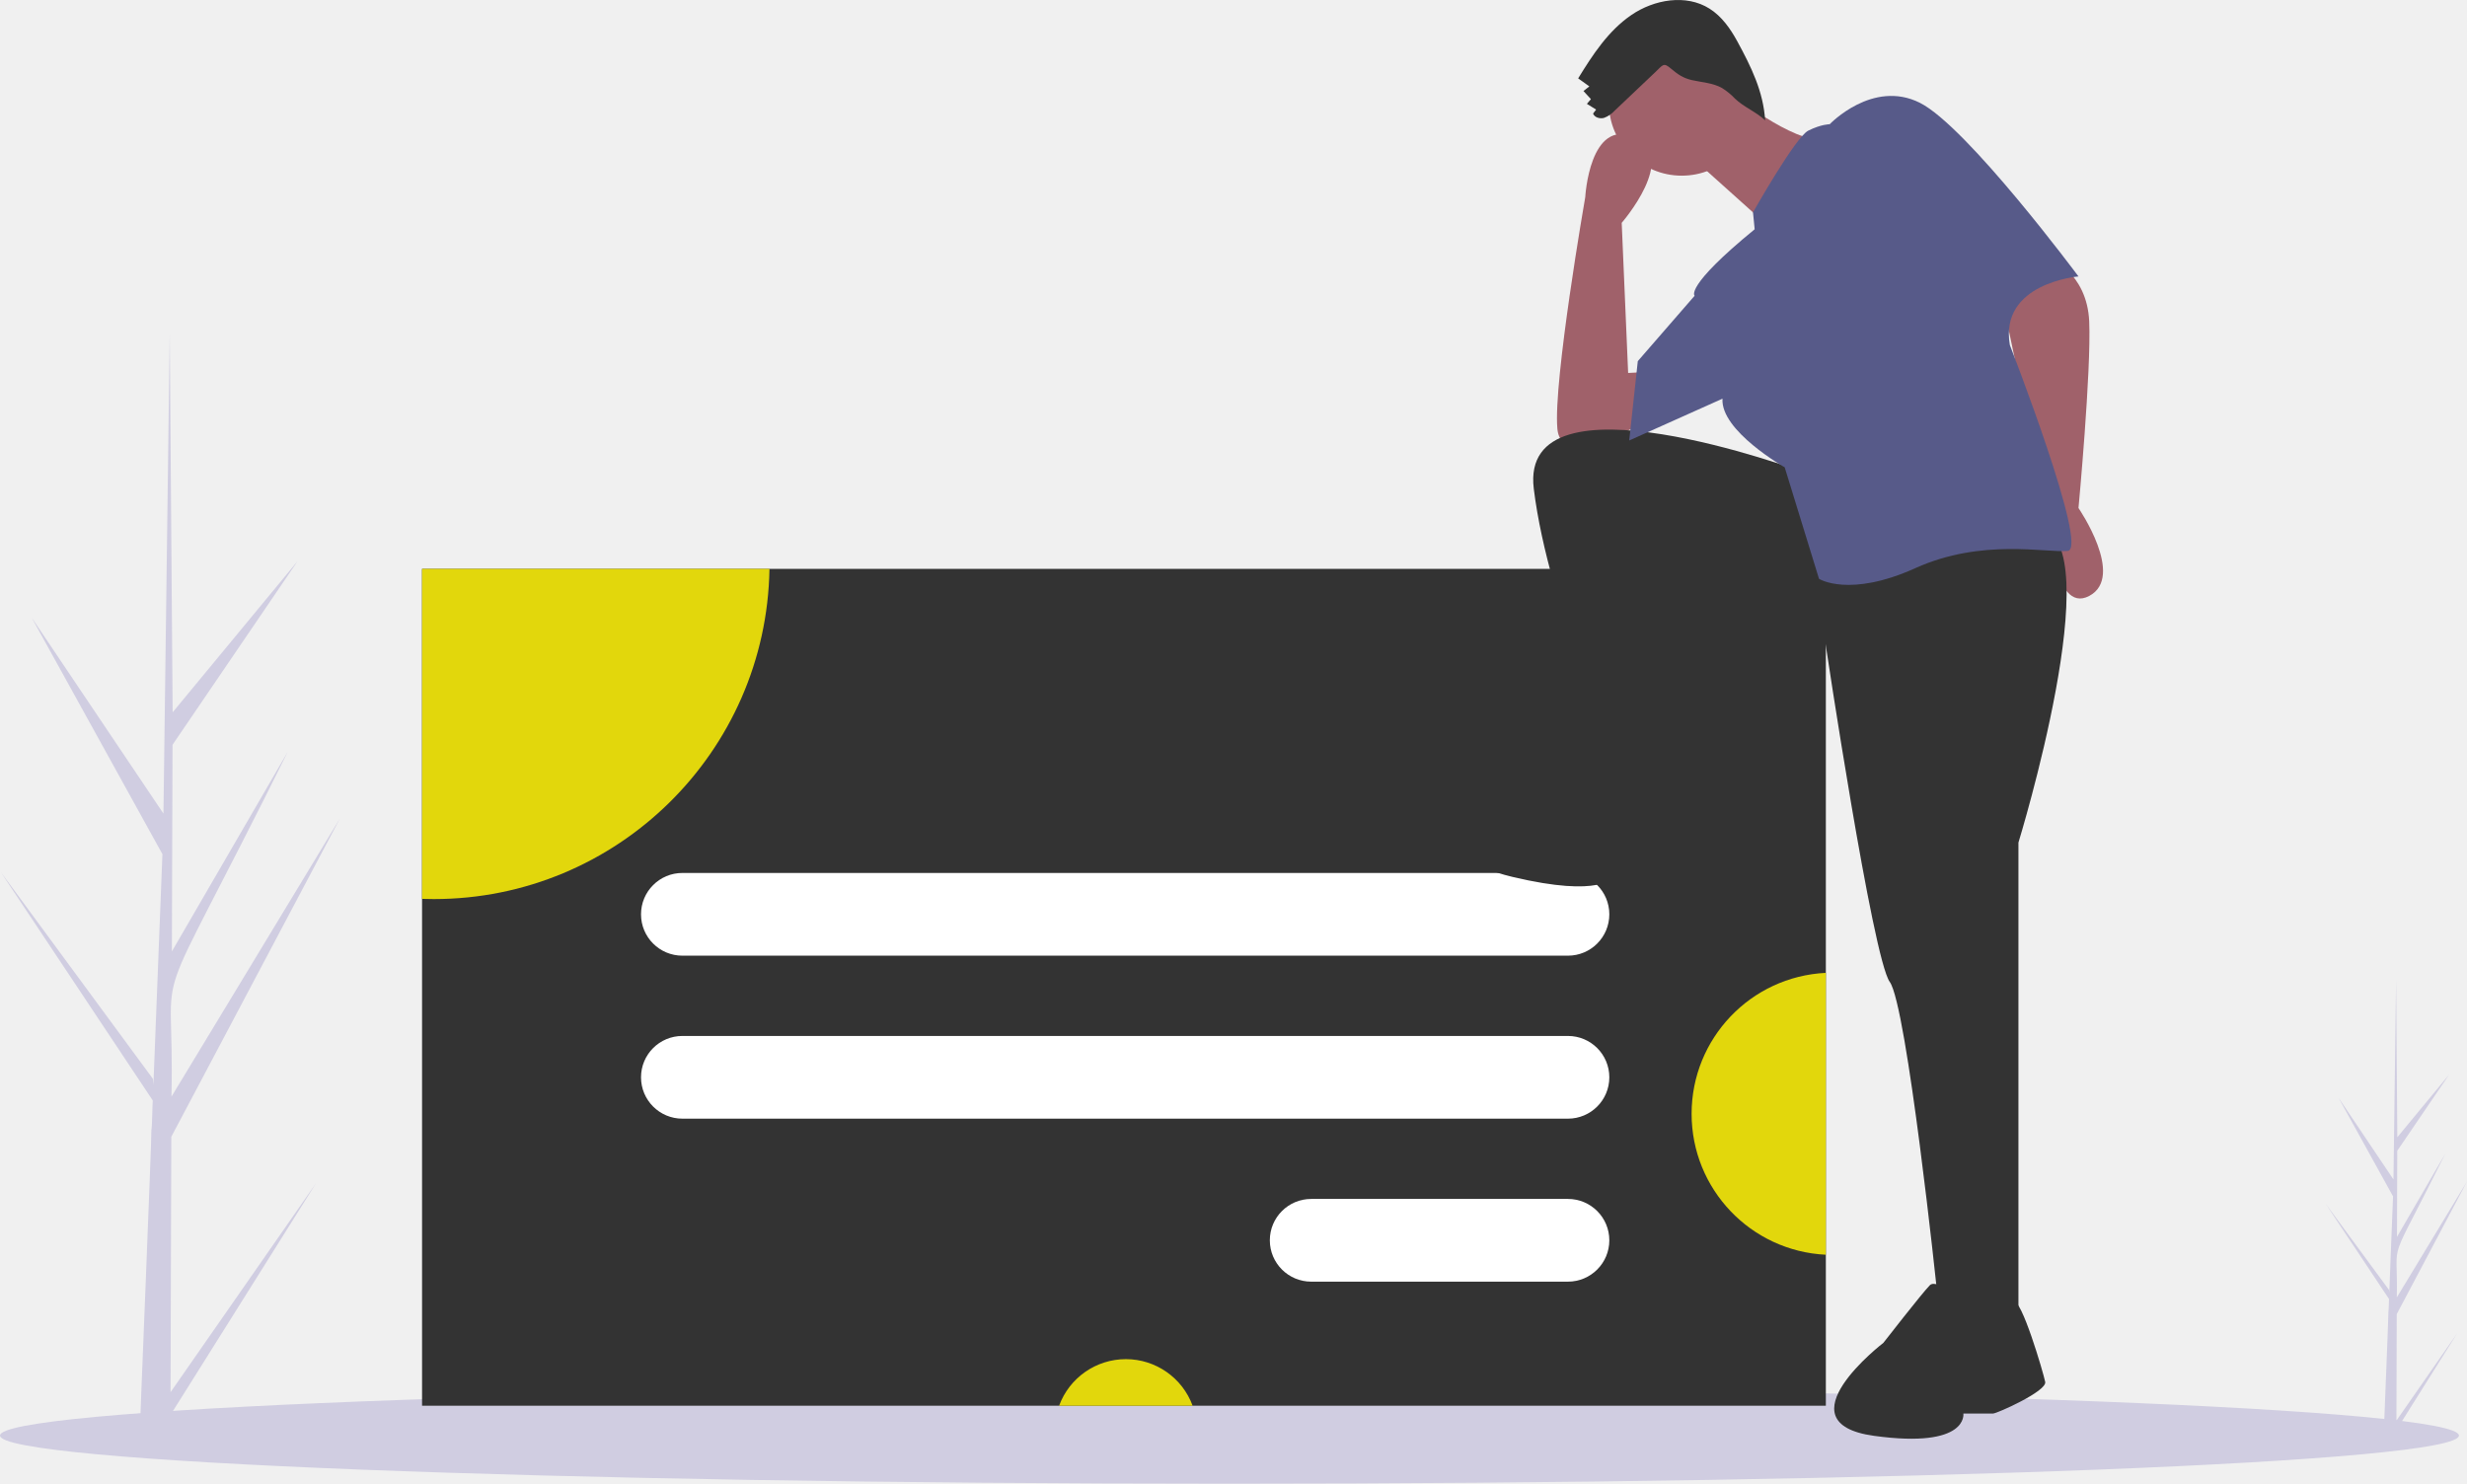
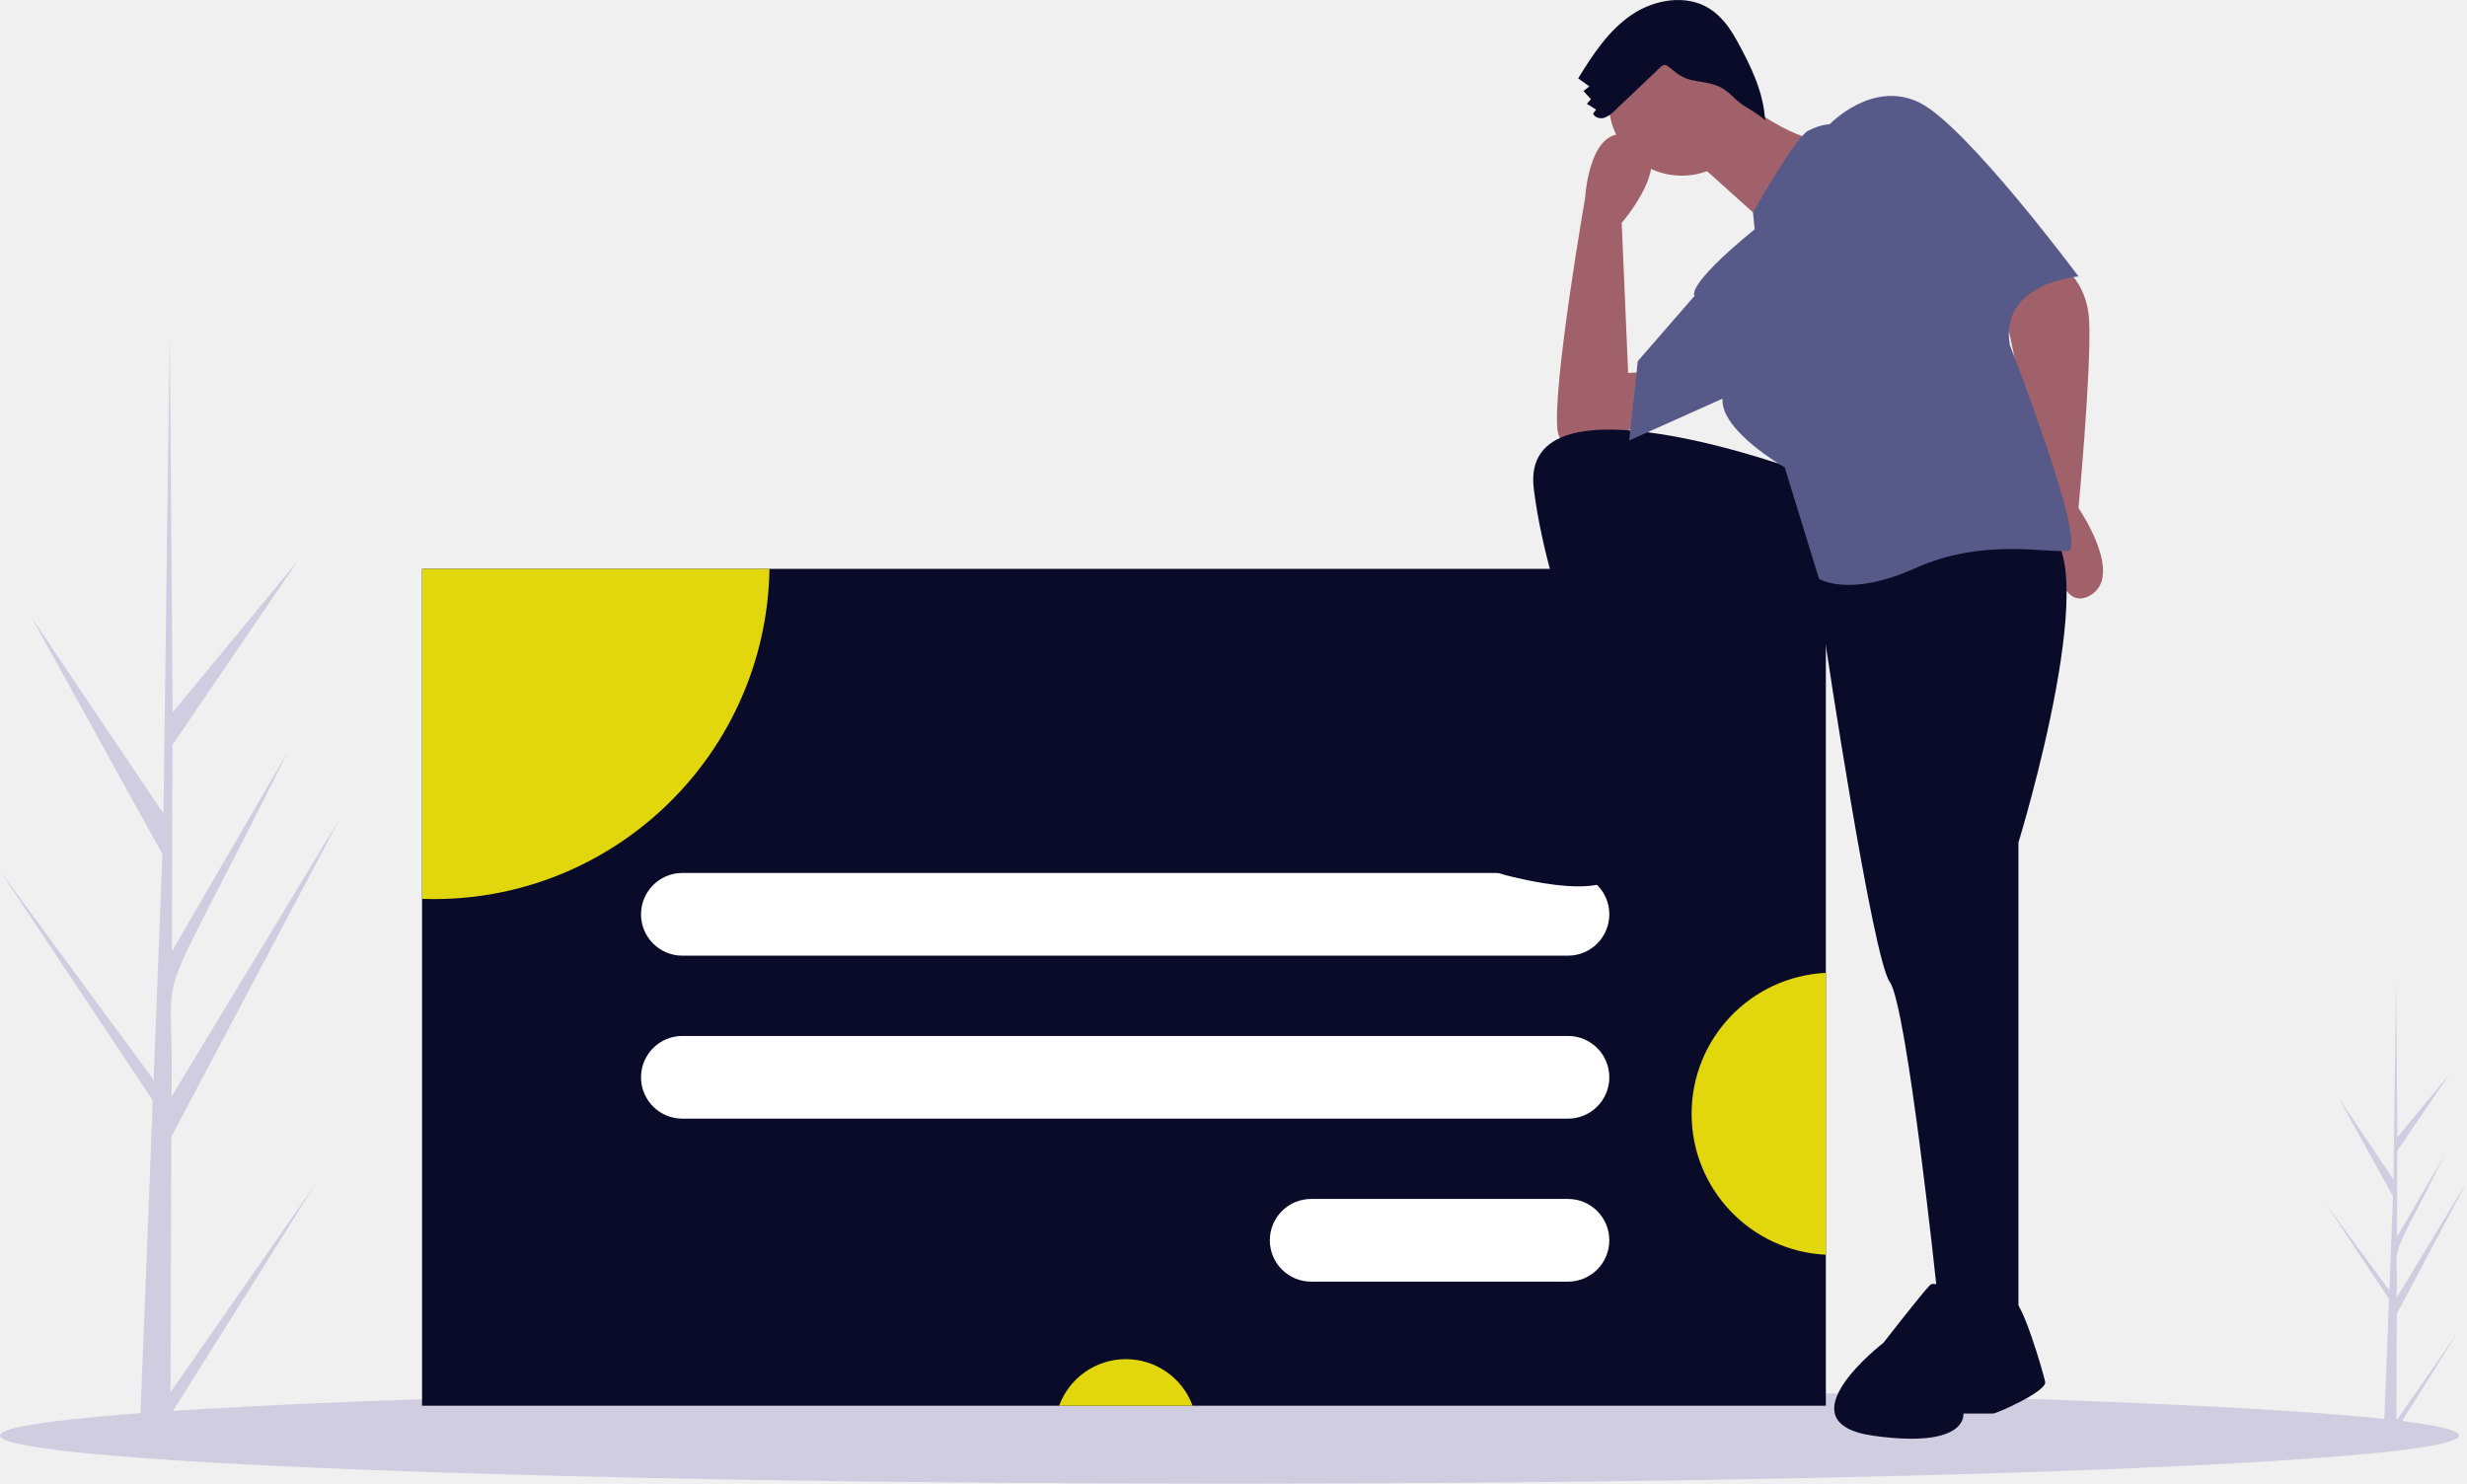
<svg xmlns="http://www.w3.org/2000/svg" id="b59c9f89-c93e-413f-a14b-776784e615e2" data-name="Layer 1" width="1075.516" height="646.899" viewBox="0 0 1075.516 646.899">
  <path d="M136.593,733.557l63.431-91.138L136.561,743.471l-.037,10.369q-6.785-.057-13.433-.441c-.02-2.354,5.371-131.899,5.142-134.243.313-.089.488-12.252.613-12.785L62.578,506.777,128.916,596.945l.198,2.666,3.935-100.648L76.086,395.895,133.5,481.278c.021-1.369,2.717-208.023,2.744-209.298.016.677,1.254,164.455,1.263,165.145l54.479-65.923-54.531,80.088-.279,90.079,50.556-87.108C124.639,581.295,138.602,536.842,136.99,604.702l73.436-121.291L136.927,622.176Z" transform="translate(-62.24207 -126.5504)" fill="#d0cde1" />
  <path d="M1106.99,745.93l26.433-37.98-26.447,42.111-.015,4.321q-2.828-.024-5.598-.184c-.008-.981,2.238-54.966,2.143-55.942.13-.037.204-5.106.255-5.328L1076.146,651.426l27.645,37.575.082,1.111,1.64-41.942-23.738-42.951,23.926,35.581c.009-.571,1.132-86.688,1.143-87.22.007.282.522,68.533.526,68.82l22.703-27.472L1107.349,628.303l-.116,37.538,21.068-36.3c-26.293,52.938-20.474,34.413-21.145,62.692l30.602-50.545-30.629,57.827Z" transform="translate(-62.24207 -126.5504)" fill="#d0cde1" />
  <ellipse cx="536" cy="625.899" rx="536" ry="21" fill="#d0cde1" />
-   <rect x="184" y="248.031" width="612" height="364.87" fill="#333" />
+   <rect x="184" y="248.031" width="612" height="364.87" fill="#0a0b29" />
  <path d="M397.702,374.581a146.354,146.354,0,0,1-146.32,143.97c-1.72,0-3.43-.03-5.14-.09V374.581Z" transform="translate(-62.24207 -126.5504)" fill="#e2d70c" />
  <path d="M582.179,739.451H523.972a31.008,31.008,0,0,1,58.207,0Z" transform="translate(-62.24207 -126.5504)" fill="#e2d70c" />
  <path d="M858.242,550.721v122.9a61.523,61.523,0,0,1,0-122.9Z" transform="translate(-62.24207 -126.5504)" fill="#e2d70c" />
  <rect x="279.459" y="380.615" width="422.142" height="36.062" rx="18.031" fill="#fff" />
  <rect x="279.459" y="451.679" width="422.142" height="36.062" rx="18.031" fill="#fff" />
  <rect x="553.597" y="522.743" width="148.004" height="36.062" rx="18.031" fill="#fff" />
  <path d="M955.294,238.67s16.829,6.545,17.764,28.048-4.675,81.339-4.675,81.339,20.568,29.918,4.675,38.332-17.764-33.657-17.764-33.657l-18.699-88.818S947.814,237.735,955.294,238.67Z" transform="translate(-62.24207 -126.5504)" fill="#a0616a" />
  <path d="M783.267,307.855s-40.202,26.178-42.072,5.61S753.349,212.492,753.349,212.492s1.87-34.592,21.503-26.178-5.61,37.397-5.61,37.397l2.805,65.445,18.699-.935Z" transform="translate(-62.24207 -126.5504)" fill="#a0616a" />
-   <path d="M847.777,332.163s-123.411-45.812-116.866,7.479,38.332,120.606,38.332,120.606l11.219,17.764h23.373L788.876,381.714s53.291,29.918,69.185,25.243c0,0,20.568,137.435,28.048,147.719s20.568,134.63,20.568,134.63l12.154,14.959h23.373V493.906s40.202-130.89,9.349-137.435S847.777,332.163,847.777,332.163Z" transform="translate(-62.24207 -126.5504)" fill="#333" />
-   <path d="M777.657,465.858s-5.61-10.284-14.959,0-31.788,22.438-31.788,22.438-48.616,11.219-9.349,20.568,43.942,0,43.942,0,6.545,1.87,12.154,3.74S819.729,507.93,819.729,502.32s-12.379-39.134-17.408-34.058S777.657,465.858,777.657,465.858Z" transform="translate(-62.24207 -126.5504)" fill="#333" />
-   <path d="M920.623,695.011s-13.785-11.352-17.029-8.109-20.272,25.138-20.272,25.138-45.41,34.868-4.054,40.544,38.923-9.731,38.923-9.731h12.974c1.622,0,23.516-9.731,22.705-13.785s-10.542-37.116-13.785-34.776S920.623,695.011,920.623,695.011Z" transform="translate(-62.24207 -126.5504)" fill="#333" />
+   <path d="M847.777,332.163s-123.411-45.812-116.866,7.479,38.332,120.606,38.332,120.606l11.219,17.764h23.373L788.876,381.714s53.291,29.918,69.185,25.243c0,0,20.568,137.435,28.048,147.719s20.568,134.63,20.568,134.63l12.154,14.959h23.373V493.906s40.202-130.89,9.349-137.435S847.777,332.163,847.777,332.163Z" transform="translate(-62.24207 -126.5504)" fill="#0a0b29" />
+   <path d="M777.657,465.858s-5.61-10.284-14.959,0-31.788,22.438-31.788,22.438-48.616,11.219-9.349,20.568,43.942,0,43.942,0,6.545,1.87,12.154,3.74S819.729,507.93,819.729,502.32s-12.379-39.134-17.408-34.058S777.657,465.858,777.657,465.858Z" transform="translate(-62.24207 -126.5504)" fill="#0a0b29" />
+   <path d="M920.623,695.011s-13.785-11.352-17.029-8.109-20.272,25.138-20.272,25.138-45.41,34.868-4.054,40.544,38.923-9.731,38.923-9.731h12.974c1.622,0,23.516-9.731,22.705-13.785s-10.542-37.116-13.785-34.776S920.623,695.011,920.623,695.011Z" transform="translate(-62.24207 -126.5504)" fill="#0a0b29" />
  <circle cx="733.179" cy="44.805" r="31.788" fill="#a0616a" />
  <path d="M817.859,167.615s24.308,20.568,41.137,20.568S834.688,226.516,834.688,226.516l-36.462-32.723Z" transform="translate(-62.24207 -126.5504)" fill="#a0616a" />
  <path d="M827.208,226.516l-.728-7.366s18.492-32.836,24.101-35.641,9.349-2.805,9.349-2.805,18.699-19.634,39.267-9.349,69.185,75.729,69.185,75.729-34.592,2.805-29.918,29.918c0,0,34.592,88.818,25.243,89.753s-37.397-5.61-66.38,7.479-42.072,4.675-42.072,4.675l-14.959-48.616s-28.048-15.894-27.113-29.918L772.515,318.607l3.74-34.592,24.776-28.515S796.356,251.759,827.208,226.516Z" transform="translate(-62.24207 -126.5504)" fill="#575a89" />
-   <path d="M766.18,174.792a11.737,11.737,0,0,1-4.616,3.144c-1.811.511-4.092-.116-4.813-1.853l1.344-1.749-4.029-2.504,1.756-2.06-3.246-3.524,2.562-2.032-4.877-3.488c6.321-10.315,13.157-20.758,23.137-27.596s23.925-9.267,34.148-2.8c5.308,3.358,9.061,8.687,12.068,14.202,6.047,11.09,11.376,21.901,12.163,34.508-3.798-3.699-9.343-5.783-13.141-9.482a28.463,28.463,0,0,0-5.669-4.641c-3.973-2.24-8.726-2.438-13.173-3.449-3.74-.85-6.166-2.535-8.995-4.945-3.366-2.867-3.503-1.758-6.901,1.469Q775.044,166.397,766.18,174.792Z" transform="translate(-62.24207 -126.5504)" fill="#333" />
+   <path d="M766.18,174.792a11.737,11.737,0,0,1-4.616,3.144c-1.811.511-4.092-.116-4.813-1.853l1.344-1.749-4.029-2.504,1.756-2.06-3.246-3.524,2.562-2.032-4.877-3.488c6.321-10.315,13.157-20.758,23.137-27.596s23.925-9.267,34.148-2.8c5.308,3.358,9.061,8.687,12.068,14.202,6.047,11.09,11.376,21.901,12.163,34.508-3.798-3.699-9.343-5.783-13.141-9.482a28.463,28.463,0,0,0-5.669-4.641c-3.973-2.24-8.726-2.438-13.173-3.449-3.74-.85-6.166-2.535-8.995-4.945-3.366-2.867-3.503-1.758-6.901,1.469Q775.044,166.397,766.18,174.792Z" transform="translate(-62.24207 -126.5504)" fill="#0a0b29" />
</svg>
